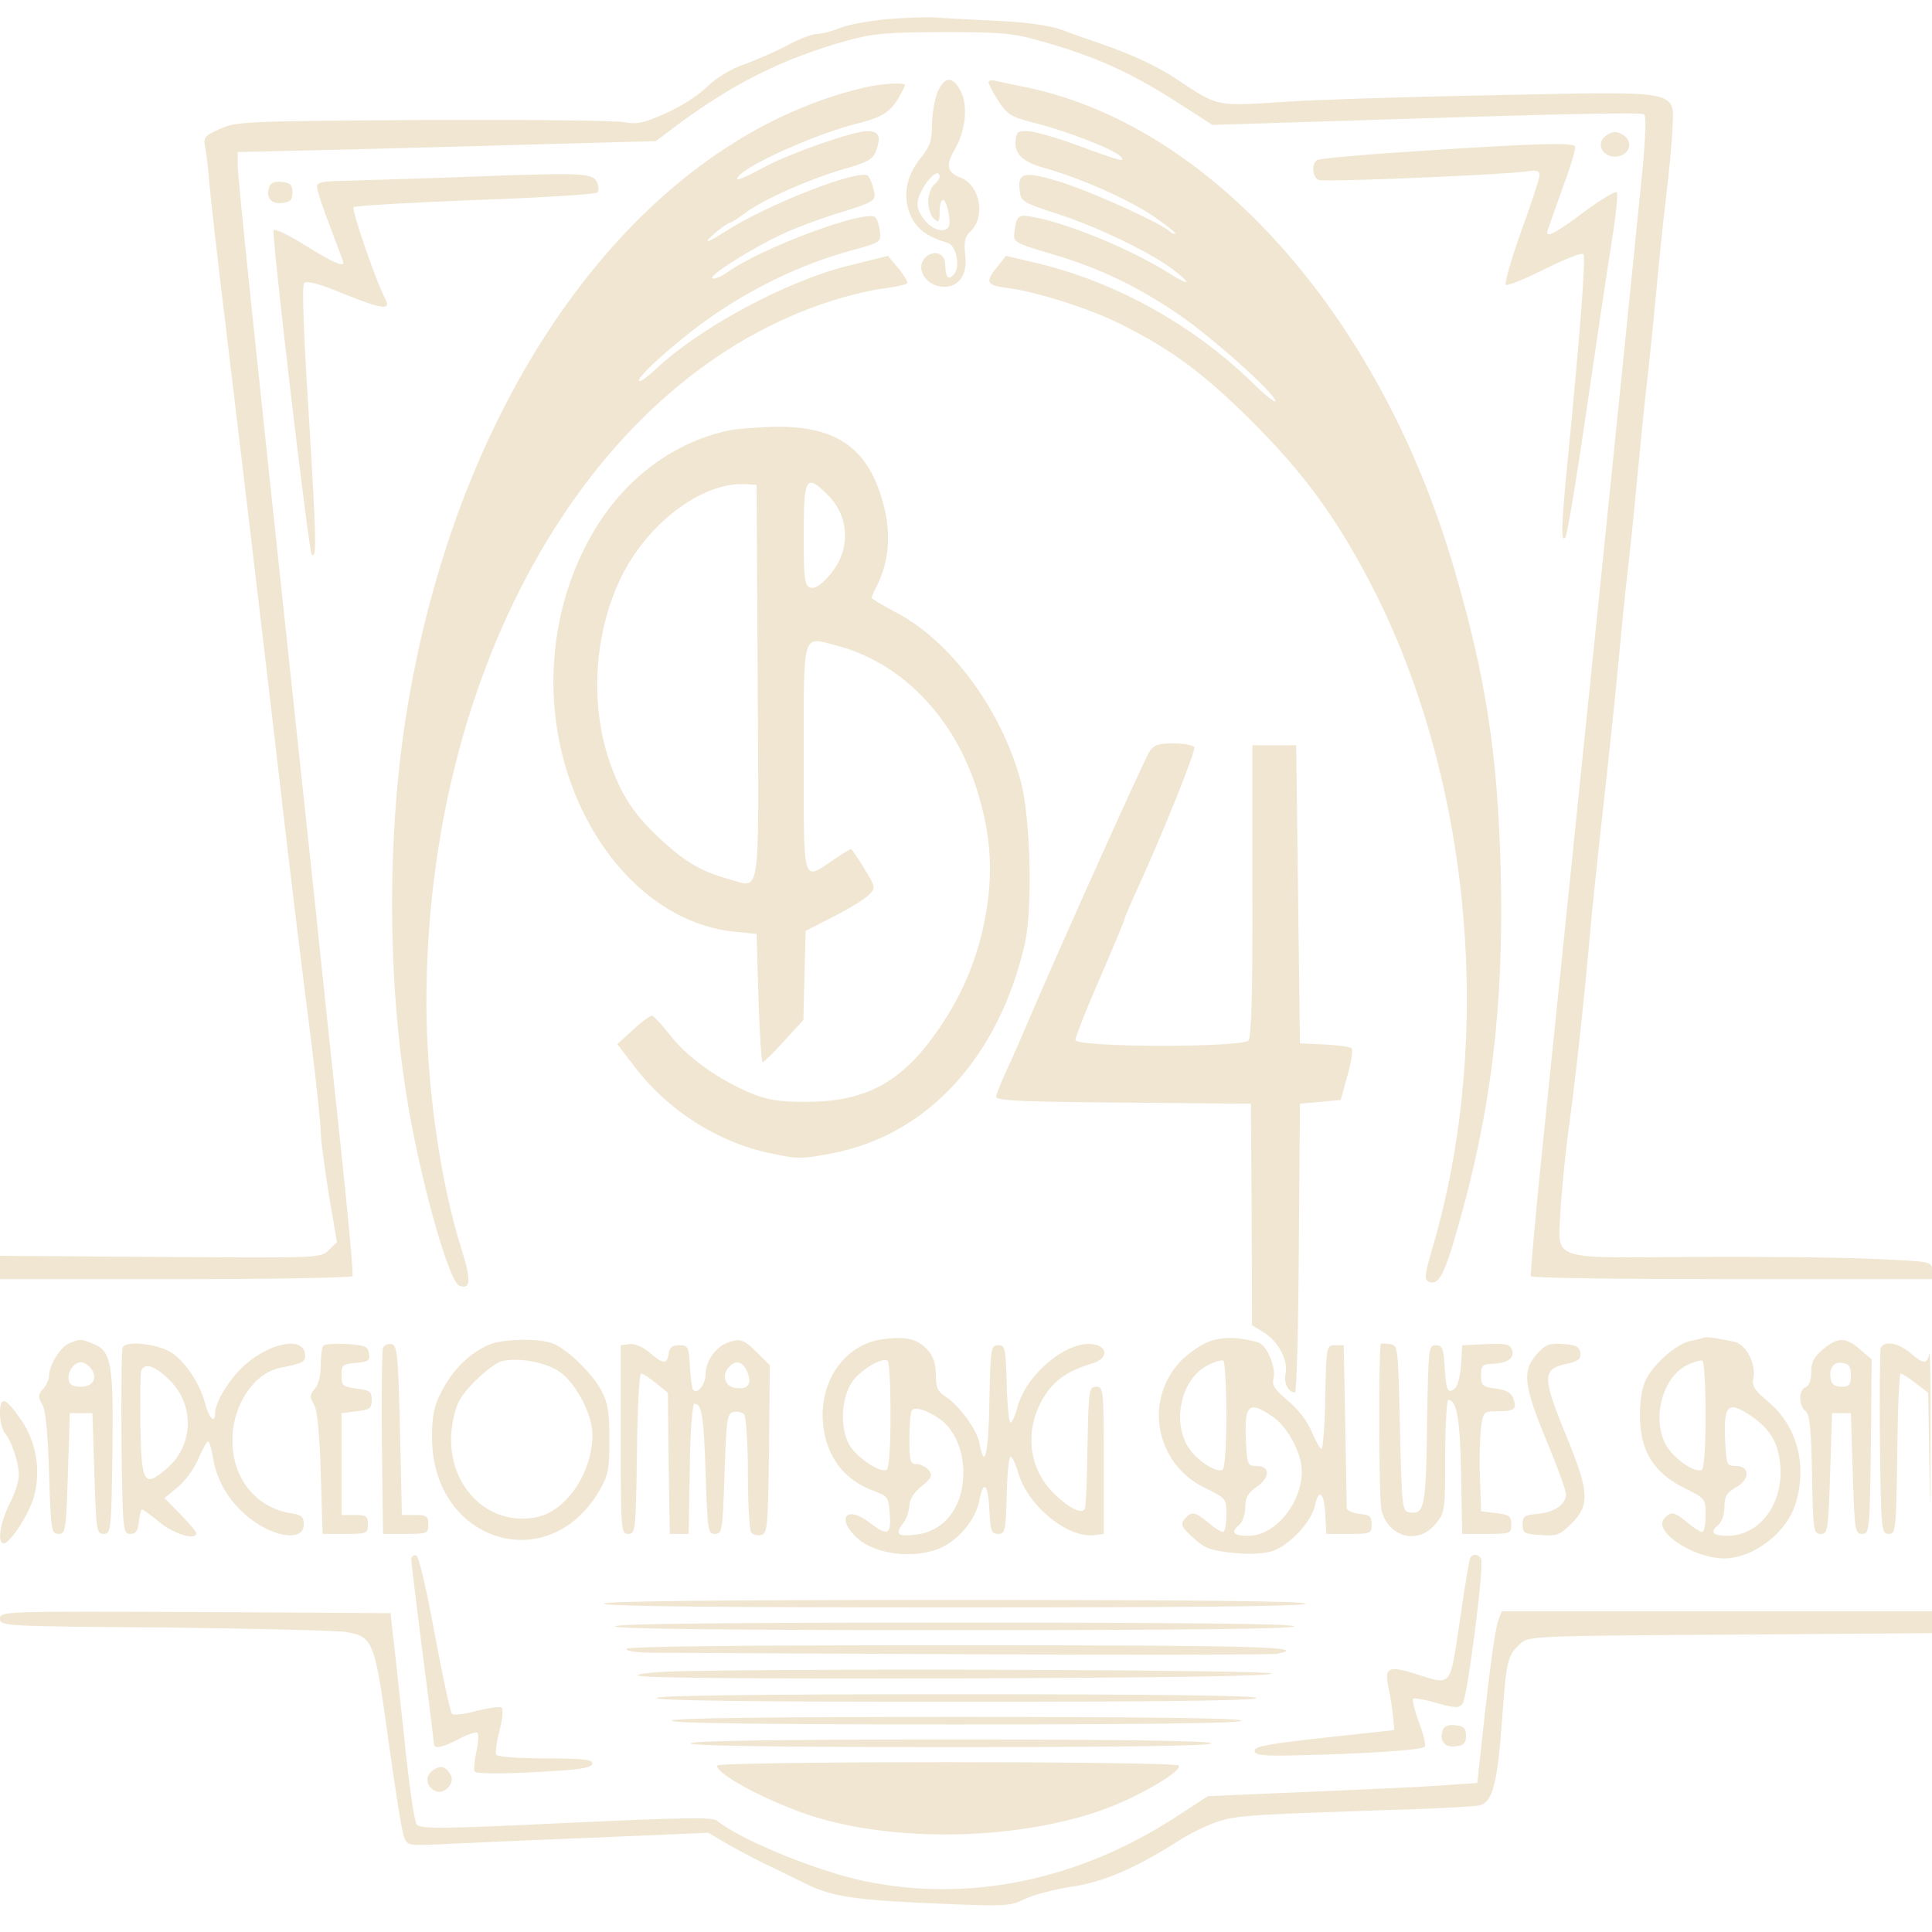
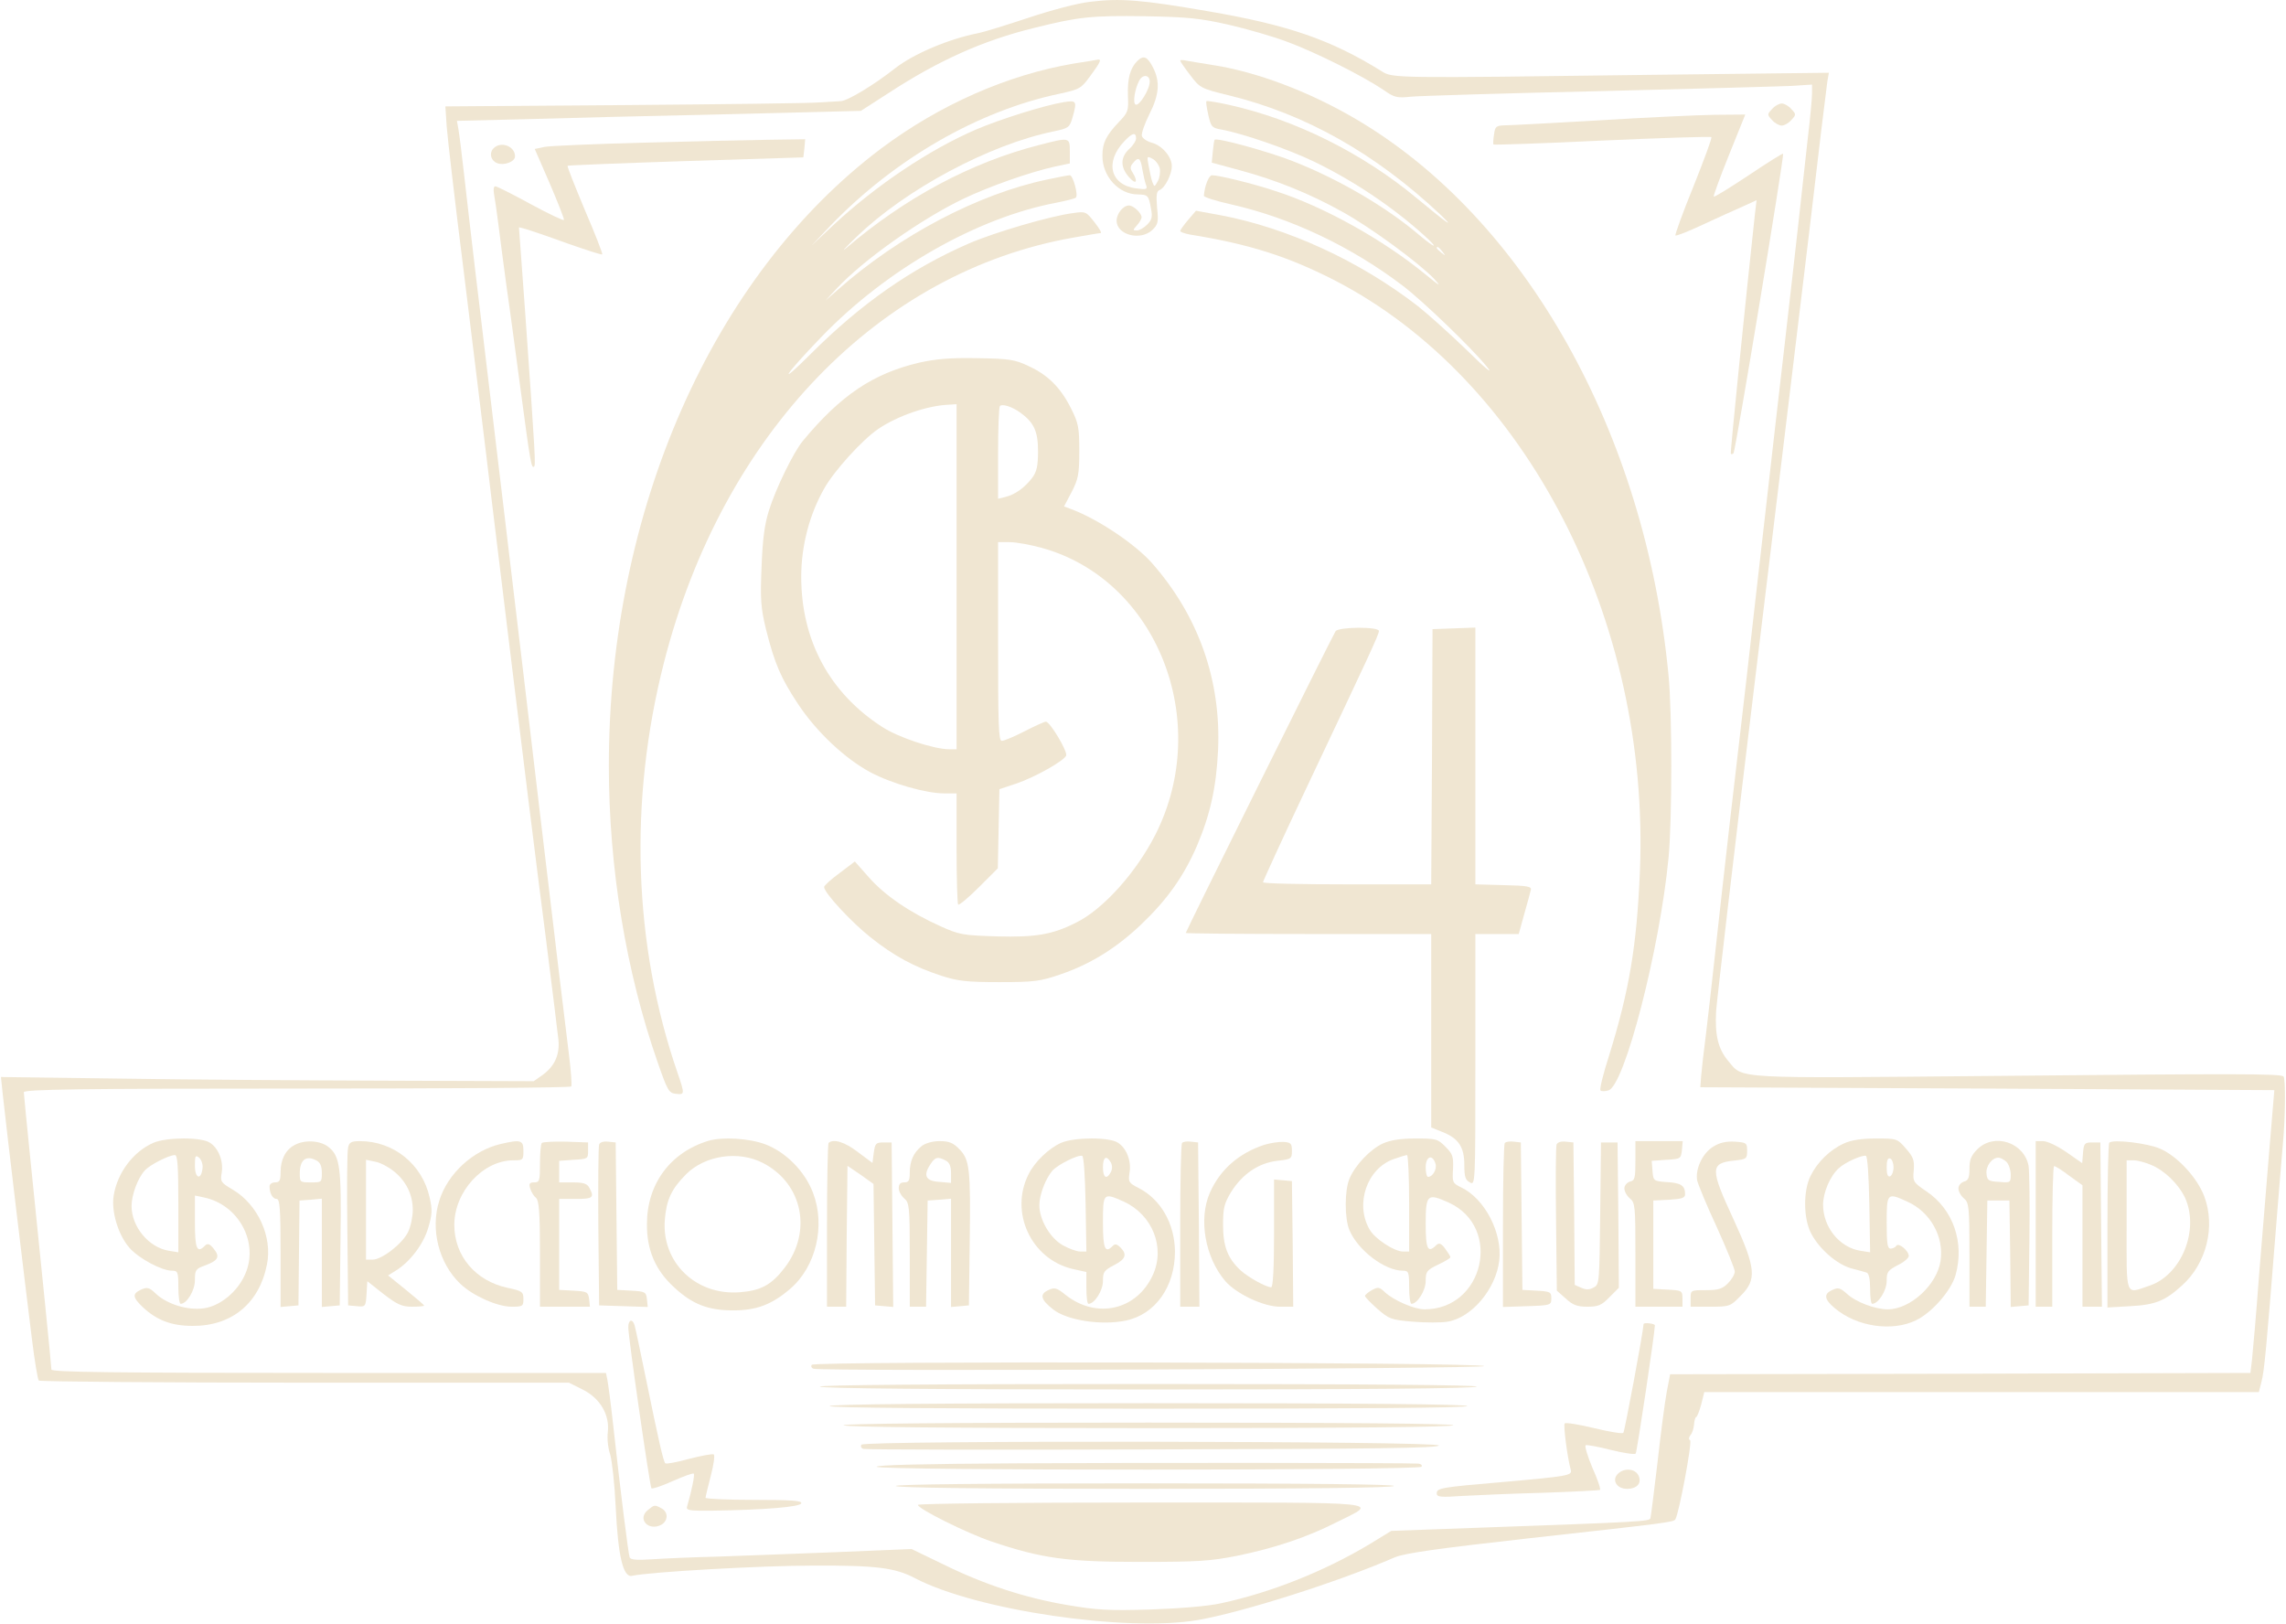
- <svg xmlns="http://www.w3.org/2000/svg" version="1.0" width="512" height="512" viewBox="0 0 512 512" preserveAspectRatio="xMidYMid meet">
-   <g transform="translate(0,512) scale(0.1,-0.1)" fill="#f0e6d2" stroke="none">
-     <path d="M2348 5069 c-48 -5 -104 -15 -124 -24 -20 -8 -47 -15 -59 -15 -12 0 -47 -13 -78 -30 -30 -16 -81 -38 -113 -50 -36 -12 -74 -35 -99 -59 -22 -22 -71 -54 -110 -71 -59 -26 -76 -30 -110 -24 -22 5 -262 7 -532 6 -472 -3 -495 -4 -539 -23 -42 -19 -46 -23 -40 -50 3 -15 8 -59 11 -96 3 -37 17 -158 30 -268 42 -347 116 -970 145 -1220 33 -289 69 -585 96 -795 13 -107 24 -211 24 -230 0 -19 10 -93 21 -163 l22 -129 -22 -21 c-21 -21 -24 -21 -446 -18 l-425 3 0 -31 0 -31 464 0 c256 0 467 4 470 8 3 5 -11 154 -30 333 -19 178 -43 407 -54 509 -10 102 -38 356 -60 565 -111 1037 -160 1503 -160 1536 l0 36 298 7 c163 4 412 11 553 15 l257 7 68 51 c144 105 271 168 434 214 75 21 106 23 260 24 151 0 186 -3 255 -23 151 -42 244 -85 374 -169 l84 -54 321 10 c588 19 813 24 823 18 6 -4 4 -55 -3 -134 -39 -394 -170 -1670 -258 -2523 -24 -228 -41 -418 -39 -422 2 -5 242 -8 534 -8 l529 0 0 24 c0 23 -1 23 -161 30 -88 4 -301 6 -474 5 -378 -3 -356 -10 -350 115 2 44 11 135 19 201 20 144 41 336 56 500 10 113 18 190 54 515 8 74 20 189 26 255 6 66 17 176 25 245 8 69 19 179 25 245 6 66 17 176 25 245 8 69 19 179 25 245 6 66 17 174 25 240 8 66 16 149 17 184 5 103 25 99 -462 89 -223 -4 -478 -12 -568 -18 -181 -12 -173 -13 -282 59 -56 37 -114 64 -205 96 -27 9 -73 25 -101 36 -35 12 -92 20 -175 24 -68 3 -142 7 -164 9 -22 1 -79 -1 -127 -5z M2484 4875 c-7 -19 -14 -57 -14 -85 0 -42 -5 -58 -31 -90 -39 -48 -48 -104 -24 -155 17 -34 42 -52 97 -69 21 -6 34 -62 17 -82 -15 -18 -23 -11 -24 24 0 30 -27 41 -50 22 -33 -28 -2 -80 47 -80 40 0 62 32 56 84 -4 35 -1 49 13 62 42 38 27 124 -27 144 -34 13 -38 32 -15 72 30 50 37 117 17 156 -21 42 -43 40 -62 -3z m6 -224 c0 -5 -7 -14 -15 -21 -8 -7 -15 -27 -15 -45 0 -18 7 -38 15 -45 13 -11 15 -8 15 19 0 17 4 31 9 31 10 0 23 -58 15 -71 -10 -17 -43 -9 -63 17 -26 33 -26 50 -1 92 19 30 40 43 40 23z M2620 4902 c0 -6 12 -28 26 -50 23 -35 34 -42 92 -57 87 -21 217 -72 232 -90 14 -16 4 -14 -126 34 -44 16 -96 31 -115 33 -29 2 -34 0 -37 -19 -6 -39 15 -61 75 -78 94 -26 219 -81 288 -127 35 -24 62 -45 60 -47 -3 -2 -11 1 -18 8 -30 24 -200 101 -281 127 -100 31 -119 28 -114 -18 3 -32 6 -34 98 -64 108 -35 245 -101 307 -147 51 -39 49 -47 -4 -14 -102 65 -269 134 -365 152 -40 8 -45 3 -50 -44 -3 -22 4 -26 95 -53 125 -36 229 -85 340 -161 90 -61 257 -211 257 -230 0 -6 -28 16 -62 50 -157 152 -360 265 -567 315 l-85 20 -23 -29 c-33 -40 -29 -49 25 -56 76 -9 221 -55 302 -96 136 -68 222 -132 350 -260 135 -135 219 -250 309 -421 268 -512 334 -1200 167 -1768 -21 -71 -22 -84 -9 -89 25 -10 40 18 73 132 92 318 126 599 117 960 -8 308 -40 514 -124 800 -197 673 -648 1177 -1140 1275 -32 6 -66 14 -75 16 -10 3 -18 1 -18 -4z M2295 4889 c-590 -136 -1071 -784 -1214 -1636 -54 -319 -56 -703 -5 -1028 32 -210 112 -501 141 -512 30 -12 32 13 8 90 -58 181 -95 441 -95 661 1 898 443 1661 1078 1860 45 14 107 29 138 32 30 4 56 10 58 13 3 4 -8 21 -23 40 l-28 33 -104 -26 c-166 -41 -398 -166 -514 -277 -17 -16 -35 -29 -40 -29 -13 0 33 47 110 110 135 111 291 192 450 236 78 21 80 22 77 50 -2 16 -7 33 -12 38 -23 23 -300 -80 -390 -144 -17 -12 -35 -20 -42 -18 -14 5 99 77 184 117 34 16 95 39 133 51 117 36 118 37 110 68 -3 15 -10 31 -15 36 -20 20 -266 -75 -377 -147 -53 -34 -64 -35 -25 -2 17 14 33 25 37 25 3 0 21 11 39 25 46 35 167 89 259 116 64 18 81 27 88 48 16 41 8 56 -30 53 -44 -5 -192 -57 -256 -90 -68 -36 -87 -44 -80 -32 20 32 211 117 322 144 71 18 91 34 121 99 5 9 -53 7 -103 -4z M4249 4754 c-17 -21 0 -49 31 -49 31 0 48 28 31 49 -8 9 -21 16 -31 16 -10 0 -23 -7 -31 -16z M3764 4720 c-144 -9 -266 -20 -273 -24 -16 -10 -14 -46 4 -53 16 -6 496 14 553 23 24 4 32 1 32 -10 0 -8 -22 -76 -49 -150 -27 -75 -45 -139 -40 -141 4 -3 51 16 103 42 52 26 98 44 102 40 7 -7 -8 -206 -41 -542 -17 -173 -19 -223 -7 -210 5 6 30 156 56 335 26 179 56 380 67 448 11 68 17 127 14 132 -3 5 -41 -18 -85 -50 -70 -53 -100 -70 -100 -56 0 3 18 53 39 112 22 59 38 111 35 116 -7 11 -102 8 -410 -12z M1175 4649 c-99 -3 -215 -7 -257 -8 -63 -1 -78 -4 -78 -16 0 -9 16 -57 35 -106 19 -50 35 -93 35 -95 0 -12 -29 1 -100 45 -44 28 -82 46 -85 41 -6 -9 93 -851 101 -859 14 -14 12 42 -7 358 -15 231 -19 355 -13 361 7 7 44 -3 108 -30 100 -40 123 -43 107 -12 -25 47 -90 237 -84 243 5 4 150 12 323 19 173 6 319 15 323 20 5 4 4 17 -2 29 -13 24 -44 24 -406 10z M714 4626 c-11 -28 4 -48 33 -44 22 2 28 8 28 28 0 20 -6 26 -28 28 -18 2 -29 -2 -33 -12z M1935 3980 c-162 -33 -303 -146 -385 -311 -109 -215 -111 -481 -7 -696 89 -185 239 -305 402 -322 l60 -6 5 -170 c3 -93 8 -170 11 -170 3 0 29 25 57 56 l51 56 3 118 3 118 74 38 c40 20 82 46 93 57 19 19 19 20 -12 71 -17 28 -33 51 -35 51 -2 0 -24 -13 -48 -30 -81 -54 -77 -69 -77 270 0 341 -5 323 84 300 171 -43 313 -187 374 -380 36 -113 44 -209 27 -318 -19 -120 -61 -223 -128 -320 -96 -140 -192 -192 -350 -192 -72 0 -104 5 -147 23 -83 34 -167 94 -212 151 -22 28 -44 52 -49 54 -4 2 -27 -14 -50 -36 l-43 -39 45 -59 c88 -116 219 -200 359 -230 75 -16 84 -16 167 0 252 49 440 255 509 555 21 95 15 334 -11 431 -52 192 -189 376 -336 450 -32 17 -59 33 -59 36 0 3 6 17 14 32 30 59 37 129 21 200 -37 159 -121 223 -289 221 -44 -1 -99 -5 -121 -9z m73 -668 c3 -588 9 -545 -76 -522 -71 20 -114 44 -176 101 -76 69 -110 121 -142 215 -49 146 -40 323 24 467 67 152 218 270 337 264 l30 -2 3 -523z m187 495 c59 -59 59 -151 1 -214 -22 -25 -38 -34 -49 -30 -15 5 -17 25 -17 135 0 159 5 169 65 109z M3046 3128 c-15 -24 -242 -529 -314 -698 -22 -52 -52 -120 -66 -150 -14 -30 -26 -61 -26 -67 0 -10 77 -13 338 -15 l337 -3 2 -294 1 -293 31 -19 c38 -23 65 -73 58 -109 -6 -25 7 -50 25 -50 4 0 9 172 10 383 l3 382 54 5 54 5 18 65 c10 35 15 68 11 72 -4 4 -36 8 -72 10 l-65 3 -5 395 -5 395 -58 0 -58 0 0 -384 c1 -267 -3 -388 -10 -398 -17 -20 -459 -19 -459 1 0 8 29 82 65 164 36 83 65 153 65 156 0 3 11 29 24 58 74 160 166 389 161 398 -3 5 -28 10 -55 10 -40 0 -52 -4 -64 -22z M2339 1571 c-93 -13 -159 -97 -159 -202 1 -95 49 -168 133 -199 40 -15 42 -17 45 -63 4 -55 -6 -59 -55 -21 -62 47 -88 8 -29 -44 47 -41 144 -53 212 -27 52 20 100 77 110 131 10 54 23 40 26 -28 3 -55 5 -63 23 -63 19 0 20 8 23 103 1 56 6 102 10 102 4 0 14 -20 21 -45 26 -87 132 -173 202 -163 l24 3 0 195 c0 188 -1 195 -20 195 -19 0 -20 -8 -23 -155 -1 -85 -4 -161 -7 -168 -7 -19 -54 8 -93 52 -60 68 -65 167 -13 248 27 42 63 66 126 85 43 12 42 47 -2 51 -69 7 -173 -81 -196 -165 -6 -24 -15 -43 -19 -43 -4 0 -9 46 -10 103 -3 94 -4 102 -23 102 -19 0 -20 -8 -23 -147 -2 -142 -13 -186 -26 -114 -7 38 -55 103 -92 126 -19 12 -24 23 -24 57 0 29 -7 49 -22 66 -27 29 -56 36 -119 28z m21 -201 c0 -84 -4 -141 -10 -145 -15 -9 -69 25 -94 58 -31 42 -29 130 3 176 23 32 78 64 93 55 5 -3 8 -68 8 -144z m131 -11 c38 -26 63 -85 62 -144 -1 -90 -51 -154 -127 -162 -49 -6 -55 1 -31 33 8 10 14 30 15 44 0 16 12 35 32 51 28 23 30 29 19 43 -7 9 -22 16 -32 16 -17 0 -19 8 -19 68 0 38 3 72 7 75 9 10 42 -1 74 -24z M3205 1565 c-22 -8 -57 -32 -77 -53 -98 -105 -65 -272 65 -335 57 -28 57 -28 57 -72 0 -25 -4 -45 -9 -45 -5 0 -23 11 -39 25 -35 29 -45 31 -63 9 -11 -14 -8 -21 23 -49 30 -28 46 -34 103 -40 43 -5 81 -3 105 4 45 13 106 78 115 122 10 46 24 34 27 -23 l3 -53 60 0 c57 0 60 1 60 25 0 21 -5 26 -32 28 -18 2 -33 9 -34 15 0 7 -2 107 -4 222 l-4 210 -23 0 c-23 0 -23 -2 -26 -137 -1 -76 -6 -138 -10 -138 -4 0 -15 21 -26 46 -11 27 -36 60 -63 82 -35 29 -43 42 -38 59 7 30 -18 90 -42 96 -50 14 -92 15 -128 2z m45 -195 c0 -84 -4 -141 -10 -145 -17 -10 -73 28 -93 63 -41 70 -15 178 52 213 19 10 38 16 43 13 4 -3 8 -68 8 -144z m121 -3 c41 -27 79 -98 79 -147 -1 -85 -71 -170 -141 -170 -41 0 -49 9 -24 30 8 7 15 27 15 46 0 25 7 38 31 54 36 26 35 55 -1 55 -24 0 -25 4 -28 64 -5 99 7 110 69 68z M4515 1575 c-5 -2 -22 -6 -37 -9 -35 -8 -94 -59 -115 -100 -11 -19 -17 -56 -17 -97 0 -93 36 -152 117 -192 57 -28 57 -29 57 -73 0 -24 -4 -44 -9 -44 -5 0 -23 11 -39 25 -35 29 -45 31 -62 10 -29 -34 77 -104 158 -105 80 0 170 70 192 150 29 103 1 203 -76 267 -36 30 -42 41 -37 63 7 36 -21 88 -50 94 -55 11 -73 14 -82 11z m5 -205 c0 -84 -4 -141 -10 -145 -17 -10 -73 28 -94 64 -40 69 -11 182 56 214 17 8 36 13 40 11 4 -3 8 -68 8 -144z m120 -2 c52 -36 73 -71 78 -132 8 -102 -55 -186 -140 -186 -40 0 -48 10 -23 30 8 7 15 28 15 47 0 27 6 37 30 51 38 21 38 57 0 57 -24 0 -25 4 -28 64 -5 99 7 110 68 69z M183 1560 c-23 -10 -53 -58 -53 -86 0 -10 -7 -25 -16 -35 -13 -15 -14 -21 -2 -41 9 -15 15 -77 18 -183 5 -152 6 -160 25 -160 19 0 20 8 25 160 l5 160 30 0 30 0 5 -160 c5 -152 6 -160 25 -160 19 0 20 8 23 218 3 238 -3 268 -54 287 -29 12 -32 12 -61 0z m57 -65 c20 -25 8 -50 -25 -50 -21 0 -31 5 -33 18 -4 21 14 47 33 47 7 0 18 -7 25 -15z M1295 1556 c-49 -21 -94 -65 -123 -120 -22 -42 -27 -64 -27 -126 0 -275 307 -373 443 -141 24 41 27 56 27 136 0 73 -4 98 -22 131 -24 45 -91 110 -129 124 -36 14 -134 12 -169 -4z m186 -70 c45 -30 89 -114 89 -169 0 -98 -68 -200 -145 -217 -141 -31 -257 101 -224 258 9 45 20 64 59 103 26 26 58 50 71 52 45 10 113 -3 150 -27z M1924 1560 c-29 -12 -54 -49 -54 -81 0 -31 -27 -60 -35 -38 -2 8 -6 37 -7 64 -3 46 -5 50 -28 50 -18 0 -26 -6 -28 -22 -4 -29 -14 -29 -51 3 -18 15 -40 24 -53 22 l-23 -3 0 -250 c0 -243 1 -250 20 -250 19 0 20 8 23 213 1 117 6 212 11 212 5 0 23 -12 40 -26 l31 -25 2 -187 3 -187 25 0 25 0 3 173 c1 95 7 172 12 172 20 0 25 -32 30 -185 5 -152 6 -160 25 -160 19 0 20 8 25 160 5 145 7 160 24 163 10 2 22 0 28 -6 5 -5 10 -75 10 -155 0 -79 4 -150 8 -157 4 -7 16 -10 26 -8 18 3 19 17 22 226 l2 224 -34 34 c-35 35 -46 39 -82 24z m57 -77 c12 -32 1 -46 -32 -41 -27 3 -37 32 -19 53 19 23 39 18 51 -12z M4831 1544 c-24 -20 -31 -34 -31 -60 0 -22 -6 -37 -15 -40 -19 -8 -19 -48 0 -64 11 -9 15 -45 17 -169 3 -148 4 -156 23 -156 19 0 20 8 25 160 l5 160 25 0 25 0 5 -160 c5 -152 6 -160 25 -160 19 0 20 8 23 231 l2 232 -31 26 c-38 33 -59 33 -98 0z m74 -69 c0 -25 -4 -30 -25 -30 -16 0 -26 6 -28 18 -6 30 6 49 30 45 18 -2 23 -9 23 -33z M325 1549 c-3 -8 -4 -122 -3 -254 3 -232 4 -240 23 -240 15 0 21 8 23 33 2 17 6 32 8 32 3 0 25 -16 48 -35 38 -31 96 -48 96 -28 0 4 -19 27 -42 50 l-42 43 36 30 c20 16 44 50 54 75 11 25 22 45 25 45 4 0 9 -18 13 -41 9 -58 38 -110 84 -151 68 -61 157 -77 157 -28 0 21 -6 26 -36 30 -92 16 -154 93 -153 195 0 91 57 176 126 190 64 13 69 16 66 38 -6 46 -94 28 -160 -31 -40 -36 -78 -98 -78 -127 0 -30 -16 -14 -27 28 -14 50 -48 103 -85 130 -34 25 -125 36 -133 16z m125 -87 c66 -66 63 -171 -6 -232 -62 -54 -69 -44 -72 110 -1 74 0 140 2 147 9 23 37 14 76 -25z M857 1554 c-4 -4 -7 -28 -7 -52 0 -27 -6 -52 -16 -63 -13 -15 -14 -21 -2 -41 9 -15 15 -77 18 -183 l5 -160 60 0 c57 0 60 1 60 25 0 22 -4 25 -35 25 l-35 0 0 135 0 135 40 5 c35 4 40 8 40 30 0 22 -5 26 -40 30 -37 5 -40 8 -40 35 0 28 3 30 38 33 33 3 38 6 35 25 -3 19 -10 22 -58 25 -31 2 -59 0 -63 -4z M1015 1548 c-3 -7 -4 -121 -3 -253 l3 -240 60 0 c57 0 60 1 60 25 0 22 -4 25 -35 25 l-35 0 -5 225 c-5 204 -7 225 -23 228 -9 2 -19 -3 -22 -10z M3659 1558 c-6 -32 -5 -413 2 -440 18 -72 97 -93 143 -37 25 30 26 34 26 180 0 82 4 149 8 149 23 0 32 -55 34 -200 l3 -155 65 0 c63 0 65 1 65 25 0 22 -5 26 -40 30 l-40 5 -3 90 c-2 50 0 109 3 133 6 41 7 42 45 42 44 0 51 6 40 35 -5 14 -19 22 -46 25 -35 5 -39 8 -39 35 0 26 3 30 33 31 40 2 57 16 48 39 -5 13 -18 15 -68 13 l-63 -3 -3 -52 c-2 -29 -9 -57 -17 -63 -19 -15 -23 -4 -27 65 -3 42 -6 50 -23 50 -19 0 -20 -8 -23 -209 -3 -219 -7 -240 -46 -234 -20 3 -21 9 -26 223 -5 219 -5 220 -27 223 -13 2 -23 2 -24 0z M4075 1534 c-42 -46 -39 -82 26 -238 27 -65 49 -126 49 -136 0 -27 -31 -48 -75 -52 -35 -3 -40 -6 -40 -28 0 -23 4 -25 48 -28 43 -3 51 0 82 31 49 49 47 84 -16 236 -61 149 -62 172 -1 186 35 7 42 13 40 30 -2 16 -12 21 -45 23 -36 3 -47 -1 -68 -24z M4984 1547 c-2 -7 -3 -120 -2 -252 3 -232 4 -240 23 -240 19 0 20 8 23 213 1 116 5 212 9 212 3 0 21 -11 39 -25 l34 -26 3 -187 c2 -158 3 -148 3 63 1 138 -1 240 -3 228 -6 -29 -15 -29 -51 2 -32 27 -70 33 -78 12z M0 1374 c0 -21 6 -45 14 -53 17 -21 36 -77 36 -111 0 -15 -11 -49 -25 -76 -25 -50 -33 -104 -15 -104 17 0 67 77 80 124 19 68 6 146 -34 203 -42 61 -56 65 -56 17z M1090 986 c0 -8 14 -120 30 -248 17 -128 30 -236 30 -240 0 -14 24 -9 67 14 23 12 45 19 48 16 4 -4 3 -27 -3 -52 -5 -25 -7 -48 -4 -51 7 -7 95 -6 215 2 71 4 97 10 97 20 0 10 -27 13 -124 13 -70 0 -127 4 -131 10 -3 5 1 34 9 65 8 30 10 57 5 60 -4 3 -34 -1 -66 -9 -32 -9 -61 -12 -65 -8 -5 5 -25 100 -46 212 -23 125 -42 205 -49 208 -7 2 -13 -3 -13 -12z M3895 988 c-2 -7 -15 -83 -27 -168 -27 -177 -18 -167 -126 -133 -64 19 -74 12 -62 -42 5 -22 10 -56 12 -75 l3 -35 -185 -20 c-145 -16 -185 -23 -185 -34 0 -12 19 -15 105 -13 182 4 340 14 346 23 3 5 -4 35 -16 65 -11 31 -18 59 -15 62 3 3 31 -2 62 -11 49 -14 60 -14 69 -2 13 17 58 370 49 384 -9 15 -25 14 -30 -1z M1600 870 c0 -7 317 -10 930 -10 613 0 930 3 930 10 0 7 -317 10 -930 10 -613 0 -930 -3 -930 -10z M0 830 c0 -19 9 -20 438 -23 240 -3 456 -8 479 -12 72 -12 76 -23 112 -285 18 -129 36 -246 42 -259 9 -23 11 -23 127 -17 64 3 243 11 398 17 l281 12 44 -26 c24 -14 69 -38 99 -53 30 -14 83 -40 117 -57 71 -35 133 -43 378 -53 148 -6 164 -5 200 13 22 11 78 26 125 33 87 13 172 50 295 129 28 17 73 38 100 46 48 14 94 17 500 30 94 3 178 8 188 11 32 10 45 56 57 219 12 168 15 178 50 210 21 19 40 20 556 23 l534 4 0 29 0 29 -570 0 -570 0 -9 -23 c-9 -24 -24 -134 -44 -322 l-12 -110 -100 -7 c-55 -4 -216 -11 -357 -17 l-257 -11 -83 -54 c-259 -169 -550 -229 -828 -171 -127 27 -327 109 -390 160 -12 10 -96 8 -400 -6 -332 -16 -386 -16 -396 -4 -6 8 -21 112 -33 232 -13 120 -26 243 -30 273 l-6 55 -518 3 c-510 2 -517 2 -517 -18z M1630 810 c0 -7 307 -10 900 -10 593 0 900 3 900 10 0 7 -307 10 -900 10 -593 0 -900 -3 -900 -10z M1660 750 c0 -6 31 -10 73 -10 39 0 421 -2 847 -4 426 -2 787 -1 803 1 98 19 -65 23 -848 23 -577 0 -875 -3 -875 -10z M1853 692 c-98 -1 -163 -6 -163 -12 0 -7 297 -9 843 -8 557 2 840 6 837 13 -5 9 -1089 14 -1517 7z M1740 620 c0 -7 272 -10 795 -10 523 0 795 3 795 10 0 7 -272 10 -795 10 -523 0 -795 -3 -795 -10z M1780 560 c0 -7 258 -10 755 -10 497 0 755 3 755 10 0 7 -258 10 -755 10 -497 0 -755 -3 -755 -10z M3824 536 c-11 -28 4 -48 33 -44 22 2 28 8 28 28 0 20 -6 26 -28 28 -18 2 -29 -2 -33 -12z M1830 500 c0 -7 237 -10 690 -10 453 0 690 3 690 10 0 7 -237 10 -690 10 -453 0 -690 -3 -690 -10z M1900 441 c0 -23 123 -89 235 -128 229 -79 574 -71 804 17 88 34 194 97 185 111 -7 12 -1224 12 -1224 0z M1145 427 c-20 -16 -15 -44 11 -54 23 -9 51 23 38 44 -14 23 -27 26 -49 10z" />
+ <svg xmlns="http://www.w3.org/2000/svg" width="828" height="588" viewBox="0 0 827.684 588.268">
+   <g transform="translate(-9.718747,595.5035) rotate(-360.00) scale(0.095238,-0.095238)" fill="#f0e6d2" stroke="none">
+     <path d="M4247 6246 c-48 -5 -149 -32 -236 -61 -84 -28 -169 -54 -189 -58 -113 -22 -248 -79 -319 -135 -79 -62 -179 -123 -206 -124 -14 -1 -52 -3 -84 -5 -32 -3 -364 -7 -739 -10 l-681 -5 5 -76 c3 -42 32 -291 65 -553 32 -263 83 -672 111 -909 130 -1067 162 -1322 202 -1632 23 -182 44 -353 47 -380 6 -58 -14 -102 -61 -136 l-33 -23 -563 2 c-310 1 -766 4 -1014 8 l-450 6 7 -67 c12 -114 91 -773 111 -931 10 -82 22 -153 26 -157 5 -4 460 -8 1012 -8 l1005 0 52 -26 c67 -33 104 -97 96 -163 -3 -24 1 -61 9 -84 7 -23 17 -113 21 -199 9 -187 28 -270 62 -263 67 15 494 39 689 39 241 1 312 -8 388 -48 233 -122 805 -206 1077 -159 171 30 531 144 750 239 36 15 161 33 510 72 523 58 549 61 556 72 14 23 65 295 56 301 -6 3 -5 11 1 19 7 7 13 26 14 41 1 15 5 28 8 28 3 0 12 21 19 47 l12 48 1055 0 1055 0 10 39 c11 41 19 131 54 570 12 147 24 300 28 341 9 96 10 243 2 251 -11 11 -181 11 -1107 2 -996 -9 -948 -12 -1005 56 -39 46 -52 98 -47 190 3 43 69 610 148 1260 79 649 172 1419 207 1711 34 292 65 546 68 565 l6 35 -680 -8 c-982 -13 -979 -13 -1022 14 -193 120 -356 176 -660 228 -255 44 -335 50 -448 36z m525 -87 c70 -16 171 -45 226 -66 106 -39 287 -130 364 -182 41 -29 51 -32 106 -26 33 3 356 13 717 21 360 9 690 18 732 20 l76 5 0 -33 c0 -19 -7 -95 -16 -170 -8 -75 -25 -222 -36 -326 -12 -104 -35 -314 -53 -467 -18 -153 -51 -444 -74 -646 -23 -202 -54 -471 -68 -598 -15 -127 -43 -375 -64 -551 -20 -177 -46 -405 -57 -508 -11 -103 -27 -242 -35 -309 -9 -68 -17 -142 -19 -165 l-3 -42 1092 -5 1092 -6 -18 -215 c-10 -118 -28 -338 -40 -488 -11 -150 -24 -296 -27 -323 l-6 -50 -1104 -3 -1104 -2 -13 -68 c-7 -38 -23 -159 -35 -268 -13 -110 -25 -205 -27 -212 -3 -12 -41 -14 -655 -36 l-331 -12 -85 -52 c-171 -102 -371 -182 -561 -223 -47 -11 -154 -20 -268 -24 -163 -5 -207 -2 -319 17 -160 27 -316 78 -472 155 l-120 58 -290 -12 c-159 -6 -363 -14 -452 -17 -90 -2 -200 -7 -245 -10 -60 -4 -83 -2 -86 8 -5 14 -35 251 -63 507 -9 81 -19 157 -22 170 l-5 24 -1055 0 c-826 0 -1055 3 -1055 13 0 14 -38 389 -79 790 -14 139 -26 258 -26 265 0 11 215 14 1039 14 571 0 1041 3 1044 8 3 4 -1 60 -9 123 -14 112 -48 393 -111 924 -72 612 -186 1560 -246 2063 -14 118 -33 281 -42 362 -9 81 -19 159 -22 174 l-5 28 249 6 c138 4 484 13 769 19 l519 13 101 65 c194 127 364 203 560 251 168 42 218 47 422 44 162 -3 208 -8 315 -32z" />
+     <path d="M4426 6021 c-28 -28 -38 -67 -36 -133 3 -57 0 -64 -35 -100 -48 -51 -62 -79 -62 -127 -1 -79 62 -148 135 -148 38 -1 41 -3 50 -55 6 -31 3 -42 -15 -60 -12 -12 -29 -22 -39 -22 -16 0 -16 1 0 19 10 11 18 25 18 31 0 16 -31 45 -48 45 -22 0 -47 -31 -47 -58 0 -54 91 -78 136 -35 21 20 24 29 18 84 -4 49 -2 64 10 68 20 8 46 59 46 91 0 35 -37 79 -77 89 -18 5 -35 17 -37 26 -2 10 11 47 29 83 37 73 41 123 14 176 -22 43 -36 49 -60 26z m47 -79 c0 -30 -41 -95 -54 -87 -11 6 -3 59 14 91 13 25 40 23 40 -4z m-52 -216 c0 -9 -12 -28 -27 -41 -33 -31 -33 -69 0 -106 27 -31 36 -19 14 17 -10 15 -10 23 1 36 21 26 29 21 36 -24 4 -23 10 -49 14 -59 6 -17 2 -18 -38 -13 -98 13 -120 100 -45 179 31 33 45 36 45 11z m90 -113 c3 -14 0 -36 -7 -49 -13 -23 -13 -24 -21 -4 -4 11 -10 39 -14 61 -7 38 -7 39 14 28 12 -6 24 -22 28 -36z" />
+     <path d="M4184 6011 c-253 -43 -511 -157 -734 -324 -640 -482 -1035 -1376 -1035 -2348 0 -387 65 -783 186 -1129 37 -106 42 -116 69 -119 34 -4 34 -1 7 78 -169 489 -187 1036 -52 1564 222 869 819 1487 1559 1616 51 9 97 17 102 17 6 0 -5 18 -23 41 -32 41 -34 42 -82 35 -86 -11 -298 -73 -397 -116 -218 -95 -409 -228 -602 -421 -131 -131 -99 -80 41 65 248 258 593 455 897 512 35 7 68 15 72 19 10 9 -11 85 -23 85 -5 0 -44 -7 -85 -16 -264 -55 -565 -214 -797 -419 l-48 -42 42 45 c102 110 323 266 484 343 99 47 249 100 347 122 l57 12 0 46 c0 54 -1 54 -117 24 -258 -66 -509 -200 -735 -393 -20 -17 -2 3 42 45 185 179 504 350 749 400 57 12 60 15 71 52 18 64 16 67 -34 59 -73 -12 -239 -64 -333 -104 -178 -77 -378 -211 -541 -362 l-84 -79 73 77 c243 252 560 435 869 500 78 17 83 20 118 68 37 50 44 64 29 62 -4 -1 -46 -8 -92 -15z" />
+     <path d="M4589 6022 c0 -3 17 -28 38 -55 37 -49 40 -51 151 -78 289 -71 554 -221 798 -450 63 -60 32 -39 -86 59 -208 173 -464 300 -716 356 -45 10 -83 16 -85 14 -3 -2 1 -26 7 -53 10 -45 14 -49 49 -55 82 -15 253 -74 353 -122 149 -72 297 -171 417 -279 60 -54 47 -54 -16 -1 -125 107 -310 215 -485 283 -93 36 -285 89 -294 80 -2 -2 -5 -23 -7 -45 l-4 -42 107 -29 c137 -37 266 -89 388 -157 108 -59 294 -196 351 -256 29 -32 23 -29 -32 16 -162 133 -388 259 -572 318 -84 28 -215 60 -241 60 -12 0 -28 -40 -31 -78 -1 -5 46 -20 104 -33 226 -51 456 -160 651 -308 77 -58 265 -239 323 -311 25 -31 -7 -5 -77 64 -66 64 -151 140 -188 169 -221 171 -495 297 -750 345 l-93 17 -30 -35 c-16 -19 -30 -38 -30 -42 0 -4 17 -10 39 -14 224 -36 371 -83 549 -174 728 -376 1201 -1293 1161 -2251 -12 -281 -40 -450 -118 -701 -22 -68 -36 -126 -32 -130 3 -4 17 -4 30 0 61 15 196 538 229 885 14 144 14 553 0 694 -88 924 -546 1739 -1190 2117 -177 104 -377 180 -548 206 -40 6 -84 14 -97 16 -13 3 -23 3 -23 0z m998 -727 c13 -17 13 -17 -4 -4 -10 8 -18 16 -18 18 0 9 9 3 22 -14z" />
+     <path d="M6841 5838 c-19 -20 -19 -22 0 -42 10 -12 27 -21 37 -21 9 0 26 9 36 21 19 20 19 22 0 42 -10 12 -27 21 -36 21 -10 0 -27 -9 -37 -21z" />
+     <path d="M6185 5795 c-177 -10 -338 -19 -359 -19 -35 -1 -39 -4 -43 -35 -3 -19 -4 -36 -2 -38 2 -2 188 4 414 15 225 10 412 16 415 13 3 -3 -28 -87 -68 -187 -41 -100 -71 -185 -69 -187 3 -3 49 15 102 40 54 25 122 56 152 69 l55 25 -6 -50 c-36 -332 -95 -911 -92 -915 3 -2 7 -1 10 2 8 7 194 1135 189 1140 -2 2 -61 -35 -131 -82 -71 -47 -130 -84 -133 -81 -2 2 24 74 58 158 l62 154 -117 -1 c-64 -1 -261 -10 -437 -21z" />
+     <path d="M2546 5710 c-185 -5 -353 -12 -375 -16 l-38 -8 57 -131 c31 -73 56 -135 54 -139 -1 -4 -58 23 -126 60 -68 37 -129 68 -135 68 -6 0 -8 -12 -5 -29 3 -16 11 -69 17 -118 6 -49 20 -155 31 -236 12 -81 35 -256 53 -389 37 -277 41 -301 51 -295 7 5 6 30 -33 582 l-24 329 27 -7 c14 -4 85 -28 156 -54 72 -25 132 -45 134 -42 2 2 -27 78 -66 168 -38 91 -68 166 -66 169 3 2 206 10 451 18 l446 14 4 34 3 35 -140 -2 c-77 -1 -291 -6 -476 -11z" />
+     <path d="M1974 5686 c-15 -18 -7 -45 16 -54 26 -10 68 5 68 26 0 40 -57 60 -84 28z" />
+     <path d="M3596 4873 c-175 -41 -299 -124 -443 -298 -35 -42 -103 -181 -129 -265 -17 -54 -24 -111 -28 -215 -5 -124 -3 -154 17 -237 33 -131 57 -186 122 -284 70 -106 178 -207 274 -259 83 -44 213 -81 283 -81 l46 0 0 -208 c0 -115 3 -211 6 -215 4 -3 39 26 79 66 l72 72 3 150 3 151 66 22 c72 25 180 86 188 106 6 16 -61 128 -77 129 -6 0 -43 -17 -82 -37 -39 -20 -77 -36 -86 -36 -12 0 -14 57 -14 378 l0 378 44 0 c25 0 80 -10 123 -22 437 -121 650 -658 432 -1090 -73 -144 -198 -284 -301 -335 -90 -46 -155 -57 -302 -53 -130 4 -143 6 -216 39 -116 52 -211 117 -271 185 l-54 61 -58 -44 c-33 -24 -59 -48 -59 -53 0 -22 103 -133 176 -191 89 -71 166 -113 271 -147 62 -20 95 -24 220 -24 132 0 155 3 231 29 115 39 213 100 307 189 100 95 163 184 213 299 51 120 74 222 81 365 12 266 -74 511 -252 713 -64 72 -204 166 -305 204 l-29 11 29 55 c25 49 29 67 29 155 0 90 -3 106 -31 162 -40 80 -88 128 -162 162 -53 25 -73 28 -195 30 -103 2 -158 -3 -221 -17z m142 -815 l0 -656 -28 0 c-58 0 -194 45 -255 85 -200 129 -308 329 -308 571 0 118 31 237 88 337 37 66 144 184 204 225 73 50 188 90 270 93 l29 2 0 -657z m241 626 c53 -38 69 -71 69 -148 0 -56 -5 -78 -22 -101 -28 -37 -65 -64 -102 -73 l-28 -7 0 173 c0 95 3 176 7 180 9 9 45 -2 76 -24z" />
+     <path d="M5180 3851 c-13 -20 -570 -1142 -570 -1148 0 -2 210 -4 467 -4 l467 0 0 -368 0 -368 42 -17 c62 -24 84 -58 84 -125 0 -46 4 -58 21 -67 21 -12 21 -8 21 466 l0 479 82 0 83 0 21 76 c12 41 23 83 25 92 4 13 -14 16 -103 18 l-108 3 0 489 0 488 -81 -3 -82 -3 -2 -486 -3 -485 -320 0 c-176 0 -320 3 -320 8 0 4 73 164 163 354 243 514 278 588 278 602 0 17 -154 16 -165 -1z" />
+     <path d="M683 1905 c-77 -33 -138 -114 -152 -201 -10 -60 17 -150 60 -199 35 -40 122 -87 162 -87 22 0 24 -5 24 -63 0 -35 4 -63 9 -63 23 0 54 50 54 90 0 38 3 43 36 55 52 19 61 33 36 64 -15 19 -23 22 -33 13 -31 -32 -39 -14 -39 89 l0 101 33 -7 c134 -27 213 -174 157 -295 -29 -65 -94 -118 -155 -127 -61 -9 -141 15 -184 56 -25 24 -33 25 -56 15 -34 -16 -33 -29 8 -68 53 -49 109 -70 188 -70 149 -1 254 86 283 233 22 106 -35 230 -131 286 -44 26 -47 30 -41 64 7 44 -12 93 -45 114 -33 22 -164 21 -214 0z m94 -232 l0 -185 -37 6 c-76 13 -141 91 -141 170 0 42 23 105 50 135 18 21 92 59 115 59 10 0 13 -43 13 -185z m92 135 c-5 -47 -29 -40 -29 9 0 39 2 42 16 31 9 -8 15 -26 13 -40z" />
+     <path d="M2793 1912 c-144 -44 -233 -164 -233 -316 -1 -99 32 -176 103 -241 70 -65 130 -88 225 -88 89 0 147 22 217 82 98 84 135 239 87 365 -31 82 -103 155 -182 185 -62 23 -164 29 -217 13z m208 -84 c152 -78 189 -262 82 -400 -49 -64 -90 -86 -170 -92 -167 -13 -298 114 -285 276 6 75 25 117 81 173 72 72 199 91 292 43z" />
+     <path d="M4137 1905 c-47 -20 -102 -73 -125 -120 -73 -144 9 -322 166 -360 l54 -12 0 -61 c0 -33 3 -60 8 -60 23 0 55 50 55 87 0 34 4 40 42 60 45 23 51 41 24 68 -12 12 -20 14 -28 6 -30 -31 -38 -12 -38 88 0 113 1 115 79 80 109 -50 159 -174 111 -279 -61 -134 -213 -169 -331 -77 -34 28 -43 30 -65 20 -36 -16 -32 -36 16 -74 53 -42 183 -62 276 -43 113 23 188 129 188 263 -1 106 -54 199 -139 242 -37 19 -39 23 -34 57 8 45 -11 94 -44 115 -33 22 -165 21 -215 0z m92 -234 l3 -180 -24 0 c-13 0 -43 11 -66 24 -48 27 -89 97 -89 152 0 40 24 102 50 132 21 23 97 61 113 56 6 -2 11 -75 13 -184z m96 159 c6 -12 6 -25 0 -37 -16 -30 -30 -21 -30 18 0 40 13 48 30 19z" />
+     <path d="M5360 1902 c-48 -22 -106 -83 -127 -134 -19 -44 -19 -152 0 -196 32 -76 134 -154 203 -154 22 0 24 -5 24 -63 0 -35 4 -63 9 -63 22 0 54 50 54 87 0 36 4 41 47 62 26 12 47 25 47 28 0 4 -9 18 -20 33 -16 21 -23 23 -34 13 -32 -32 -40 -15 -40 81 0 113 6 118 88 81 205 -94 133 -407 -93 -406 -38 0 -117 34 -150 65 -21 20 -26 21 -50 8 -14 -8 -26 -18 -26 -22 0 -4 21 -26 47 -49 45 -39 52 -42 135 -49 48 -4 108 -4 132 0 92 15 184 124 197 233 12 105 -55 235 -145 278 -33 16 -34 19 -31 70 2 47 -1 57 -29 85 -30 30 -36 31 -114 31 -56 0 -95 -6 -124 -19z m100 -227 l0 -184 -24 0 c-32 0 -106 48 -126 83 -57 97 -11 233 92 269 23 8 46 15 50 15 4 0 8 -82 8 -183z m100 151 c7 -21 -10 -51 -28 -51 -5 0 -9 16 -9 36 0 42 25 52 37 15z" />
+     <path d="M7114 1902 c-53 -24 -101 -71 -127 -124 -28 -57 -27 -163 3 -219 31 -59 98 -117 152 -132 25 -6 51 -14 58 -16 9 -2 14 -24 14 -61 0 -32 3 -58 8 -58 23 0 55 50 55 87 0 34 4 40 42 60 23 11 42 27 42 35 0 20 -39 52 -47 39 -4 -6 -14 -11 -22 -11 -12 0 -15 19 -15 99 0 113 2 115 78 80 88 -39 141 -134 127 -226 -14 -91 -115 -184 -201 -184 -48 0 -122 28 -155 59 -26 23 -34 25 -55 15 -35 -15 -32 -36 9 -70 83 -70 217 -90 308 -46 62 30 134 113 151 172 35 124 -9 251 -111 319 -50 34 -52 37 -48 80 3 39 -2 51 -30 83 -33 38 -35 38 -114 38 -55 0 -94 -6 -122 -19z m97 -232 l3 -182 -38 6 c-79 13 -141 90 -141 175 0 46 27 110 60 139 23 22 88 51 103 47 6 -2 11 -76 13 -185z m92 141 c0 -16 -6 -31 -13 -34 -9 -3 -13 8 -13 34 0 26 4 37 13 34 7 -2 13 -17 13 -34z" />
+     <path d="M1219 1896 c-34 -18 -53 -55 -53 -103 0 -32 -4 -39 -21 -39 -12 0 -21 -7 -21 -15 0 -27 12 -48 27 -48 12 0 15 -37 15 -206 l0 -205 34 3 34 3 2 200 2 199 42 3 43 4 0 -206 0 -206 34 3 34 3 3 252 c4 274 -2 316 -46 351 -32 25 -91 28 -129 7z m84 -59 c14 -7 20 -22 20 -47 0 -36 -1 -36 -42 -36 -41 0 -42 1 -42 34 0 52 24 71 64 49z" />
+     <path d="M1423 1887 c-4 -13 -5 -153 -3 -312 l3 -289 33 -3 c33 -3 34 -2 37 46 l3 49 62 -49 c52 -40 70 -48 108 -48 25 0 46 2 46 4 0 3 -31 29 -69 60 l-68 55 29 18 c54 33 106 101 124 164 15 50 16 68 5 115 -28 126 -137 214 -265 214 -32 0 -41 -4 -45 -24z m173 -90 c48 -38 73 -90 73 -148 0 -26 -8 -64 -18 -84 -22 -45 -100 -105 -135 -105 l-25 0 0 190 0 190 34 -7 c19 -3 51 -20 71 -36z" />
+     <path d="M2003 1900 c-106 -25 -201 -113 -233 -215 -35 -109 -2 -239 80 -317 47 -45 140 -87 195 -87 42 0 45 2 45 29 0 28 -5 31 -61 43 -121 26 -202 121 -202 239 0 127 109 246 225 246 36 0 38 1 38 36 0 41 -10 44 -87 26z" />
+     <path d="M2160 1904 c-4 -4 -7 -39 -7 -79 0 -65 -2 -71 -22 -71 -18 0 -21 -5 -15 -24 4 -13 14 -29 22 -35 11 -10 15 -53 15 -213 l0 -201 95 0 95 0 -3 29 c-4 27 -7 29 -59 32 l-55 3 0 173 0 173 63 0 c65 0 72 5 52 42 -8 16 -22 21 -63 21 l-52 0 0 41 0 41 55 4 c54 3 55 4 55 34 l0 32 -84 3 c-47 1 -88 -1 -92 -5z" />
+     <path d="M2378 1898 c-3 -7 -4 -148 -3 -313 l3 -299 93 -3 92 -3 -3 29 c-3 28 -7 30 -58 33 l-55 3 -3 280 -3 281 -29 3 c-17 2 -31 -2 -34 -11z" />
+     <path d="M3251 1904 c-3 -4 -6 -146 -6 -315 l0 -308 36 0 37 0 2 268 3 268 50 -34 49 -35 3 -231 3 -231 35 -3 34 -3 -3 313 -3 313 -31 0 c-29 0 -32 -4 -37 -39 l-5 -39 -55 41 c-50 39 -94 52 -112 35z" />
+     <path d="M3605 1892 c-31 -25 -45 -57 -45 -101 0 -30 -4 -37 -21 -37 -15 0 -21 -7 -21 -22 0 -11 9 -29 21 -39 19 -16 21 -31 21 -215 l0 -197 31 0 31 0 3 202 3 202 44 3 45 4 0 -206 0 -206 34 3 34 3 3 237 c4 283 0 318 -40 358 -23 24 -39 30 -75 30 -27 0 -54 -8 -68 -19z m92 -55 c14 -7 20 -22 20 -48 l0 -37 -45 4 c-51 3 -62 24 -34 66 18 29 29 31 59 15z" />
+     <path d="M4596 1904 c-4 -4 -7 -146 -7 -315 l0 -308 36 0 37 0 -2 312 -3 313 -27 3 c-15 2 -30 0 -34 -5z" />
+     <path d="M4909 1897 c-97 -32 -168 -94 -207 -182 -44 -100 -19 -245 58 -336 42 -49 146 -98 208 -98 l51 0 -2 239 -3 239 -34 3 -34 3 0 -205 c0 -135 -4 -205 -11 -205 -19 0 -88 38 -117 65 -48 45 -66 90 -66 172 0 65 4 81 31 126 43 68 103 109 174 118 55 6 57 8 57 38 0 28 -4 32 -32 34 -17 1 -50 -4 -73 -11z" />
+     <path d="M5824 1904 c-4 -4 -7 -146 -7 -315 l0 -309 92 3 c90 3 92 4 92 30 0 24 -4 26 -55 29 l-55 3 -3 280 -3 281 -26 3 c-15 2 -30 0 -35 -5z" />
+     <path d="M6021 1898 c-3 -9 -4 -137 -2 -286 l3 -270 34 -30 c27 -25 44 -31 82 -31 41 0 54 5 84 36 l36 36 -2 276 -3 277 -32 0 -31 0 -3 -270 c-3 -263 -3 -271 -25 -282 -16 -9 -29 -9 -47 -1 l-25 11 -2 271 -3 271 -29 3 c-18 2 -31 -2 -35 -11z" />
+     <path d="M6321 1837 c0 -66 -2 -76 -21 -80 -12 -4 -21 -15 -21 -26 0 -11 9 -28 21 -38 20 -16 21 -31 21 -215 l0 -197 89 0 90 0 0 31 c0 30 -2 31 -56 34 l-55 3 0 168 0 168 61 3 c48 3 60 7 60 21 0 33 -16 43 -68 46 -52 4 -53 4 -56 43 l-3 38 56 4 c54 3 55 4 59 37 l3 34 -90 0 -90 0 0 -74z" />
+     <path d="M6617 1890 c-41 -25 -69 -86 -61 -129 4 -16 37 -97 75 -178 37 -82 68 -158 68 -168 0 -11 -12 -31 -26 -45 -21 -21 -36 -26 -84 -26 -57 0 -58 0 -58 -31 l0 -32 75 0 c73 0 76 1 115 41 63 62 59 105 -27 292 -89 192 -89 213 2 223 48 5 50 7 50 37 0 30 -2 32 -47 35 -33 2 -58 -4 -82 -19z" />
+     <path d="M7622 1880 c-24 -24 -30 -40 -30 -74 0 -35 -5 -45 -21 -49 -12 -4 -21 -15 -21 -26 0 -11 9 -28 21 -38 19 -16 21 -31 21 -215 l0 -197 31 0 31 0 3 202 3 202 42 0 42 0 3 -203 2 -202 34 3 34 3 3 247 c2 136 0 263 -3 283 -16 90 -131 128 -195 64z m111 -48 c9 -10 16 -31 16 -48 0 -31 -1 -32 -45 -28 -39 2 -45 6 -47 30 -4 29 20 62 45 62 8 0 21 -7 31 -16z" />
+     <path d="M7844 1596 l0 -315 31 0 32 0 0 268 c0 147 3 267 7 267 5 0 31 -16 58 -37 l50 -36 0 -231 0 -231 37 0 37 0 -3 312 -3 313 -31 0 c-29 0 -32 -4 -35 -40 l-3 -39 -60 42 c-35 24 -73 42 -89 42 l-28 0 0 -315z" />
+     <path d="M8124 1905 c-4 -4 -7 -147 -7 -317 l0 -310 86 5 c96 5 133 20 198 79 93 84 128 224 84 340 -27 70 -101 151 -167 180 -47 21 -180 37 -194 23z m158 -84 c52 -21 105 -73 130 -125 56 -122 -13 -294 -135 -335 -94 -32 -87 -49 -87 230 l0 247 27 0 c14 0 44 -8 65 -17z" />
+     <path d="M2489 1203 c0 -40 82 -606 88 -613 4 -3 40 9 82 28 41 18 77 31 79 28 5 -4 -9 -70 -25 -124 -5 -16 4 -18 98 -17 196 3 332 14 336 28 4 10 -37 13 -180 13 -101 0 -184 4 -184 8 0 4 9 42 20 84 11 42 16 78 11 81 -5 3 -47 -5 -94 -17 -46 -13 -87 -20 -90 -17 -8 8 -25 84 -73 318 -21 104 -41 197 -44 207 -8 27 -24 22 -24 -7z" />
+     <path d="M6352 1215 c-2 -34 -72 -409 -77 -414 -4 -4 -54 4 -111 18 -58 14 -108 22 -112 18 -6 -6 10 -129 23 -177 6 -21 -9 -24 -258 -46 -235 -20 -252 -23 -252 -43 0 -14 14 -16 97 -10 54 3 192 9 307 12 116 4 213 9 217 11 4 2 -9 41 -29 85 -19 45 -30 83 -25 85 6 2 49 -6 96 -18 48 -12 90 -18 94 -14 5 6 73 461 73 488 0 7 -42 12 -43 5z" />
+     <path d="M3187 1060 c-4 -5 -1 -13 7 -15 28 -11 2555 0 2552 10 -4 15 -2550 20 -2559 5z" />
+     <path d="M3218 977 c5 -7 432 -11 1250 -11 817 0 1245 4 1249 11 5 6 -415 10 -1249 10 -835 0 -1254 -4 -1250 -10z" />
+     <path d="M3255 903 c0 -7 411 -10 1213 -10 801 0 1213 3 1213 10 0 7 -412 11 -1213 11 -802 0 -1213 -4 -1213 -11z" />
+     <path d="M3308 830 c0 -7 393 -11 1160 -11 766 0 1160 4 1160 11 0 6 -394 10 -1160 10 -767 0 -1160 -4 -1160 -10z" />
+     <path d="M3376 756 c-4 -6 -1 -13 7 -16 8 -3 502 -4 1100 -2 857 2 1086 5 1090 15 6 17 -2187 20 -2197 3z" />
+     <path d="M3956 685 c-336 -2 -522 -6 -522 -13 0 -15 2064 -14 2073 0 4 6 -2 11 -12 12 -43 3 -1053 4 -1539 1z" />
+     <path d="M6254 645 c-24 -24 -4 -57 35 -57 39 0 58 23 43 52 -14 26 -55 28 -78 5z" />
+     <path d="M3507 599 c0 -7 322 -11 944 -11 619 0 947 4 951 11 5 6 -313 10 -944 10 -627 0 -951 -4 -951 -10z" />
+     <path d="M3591 527 c0 -15 185 -107 279 -139 192 -65 289 -78 566 -78 220 0 267 3 368 23 143 29 268 71 378 127 162 81 218 76 -739 76 -469 0 -852 -4 -852 -9z" />
+     <path d="M2563 507 c-41 -34 3 -81 51 -56 27 15 28 49 1 63 -26 14 -26 14 -52 -7z" />
  </g>
</svg>
